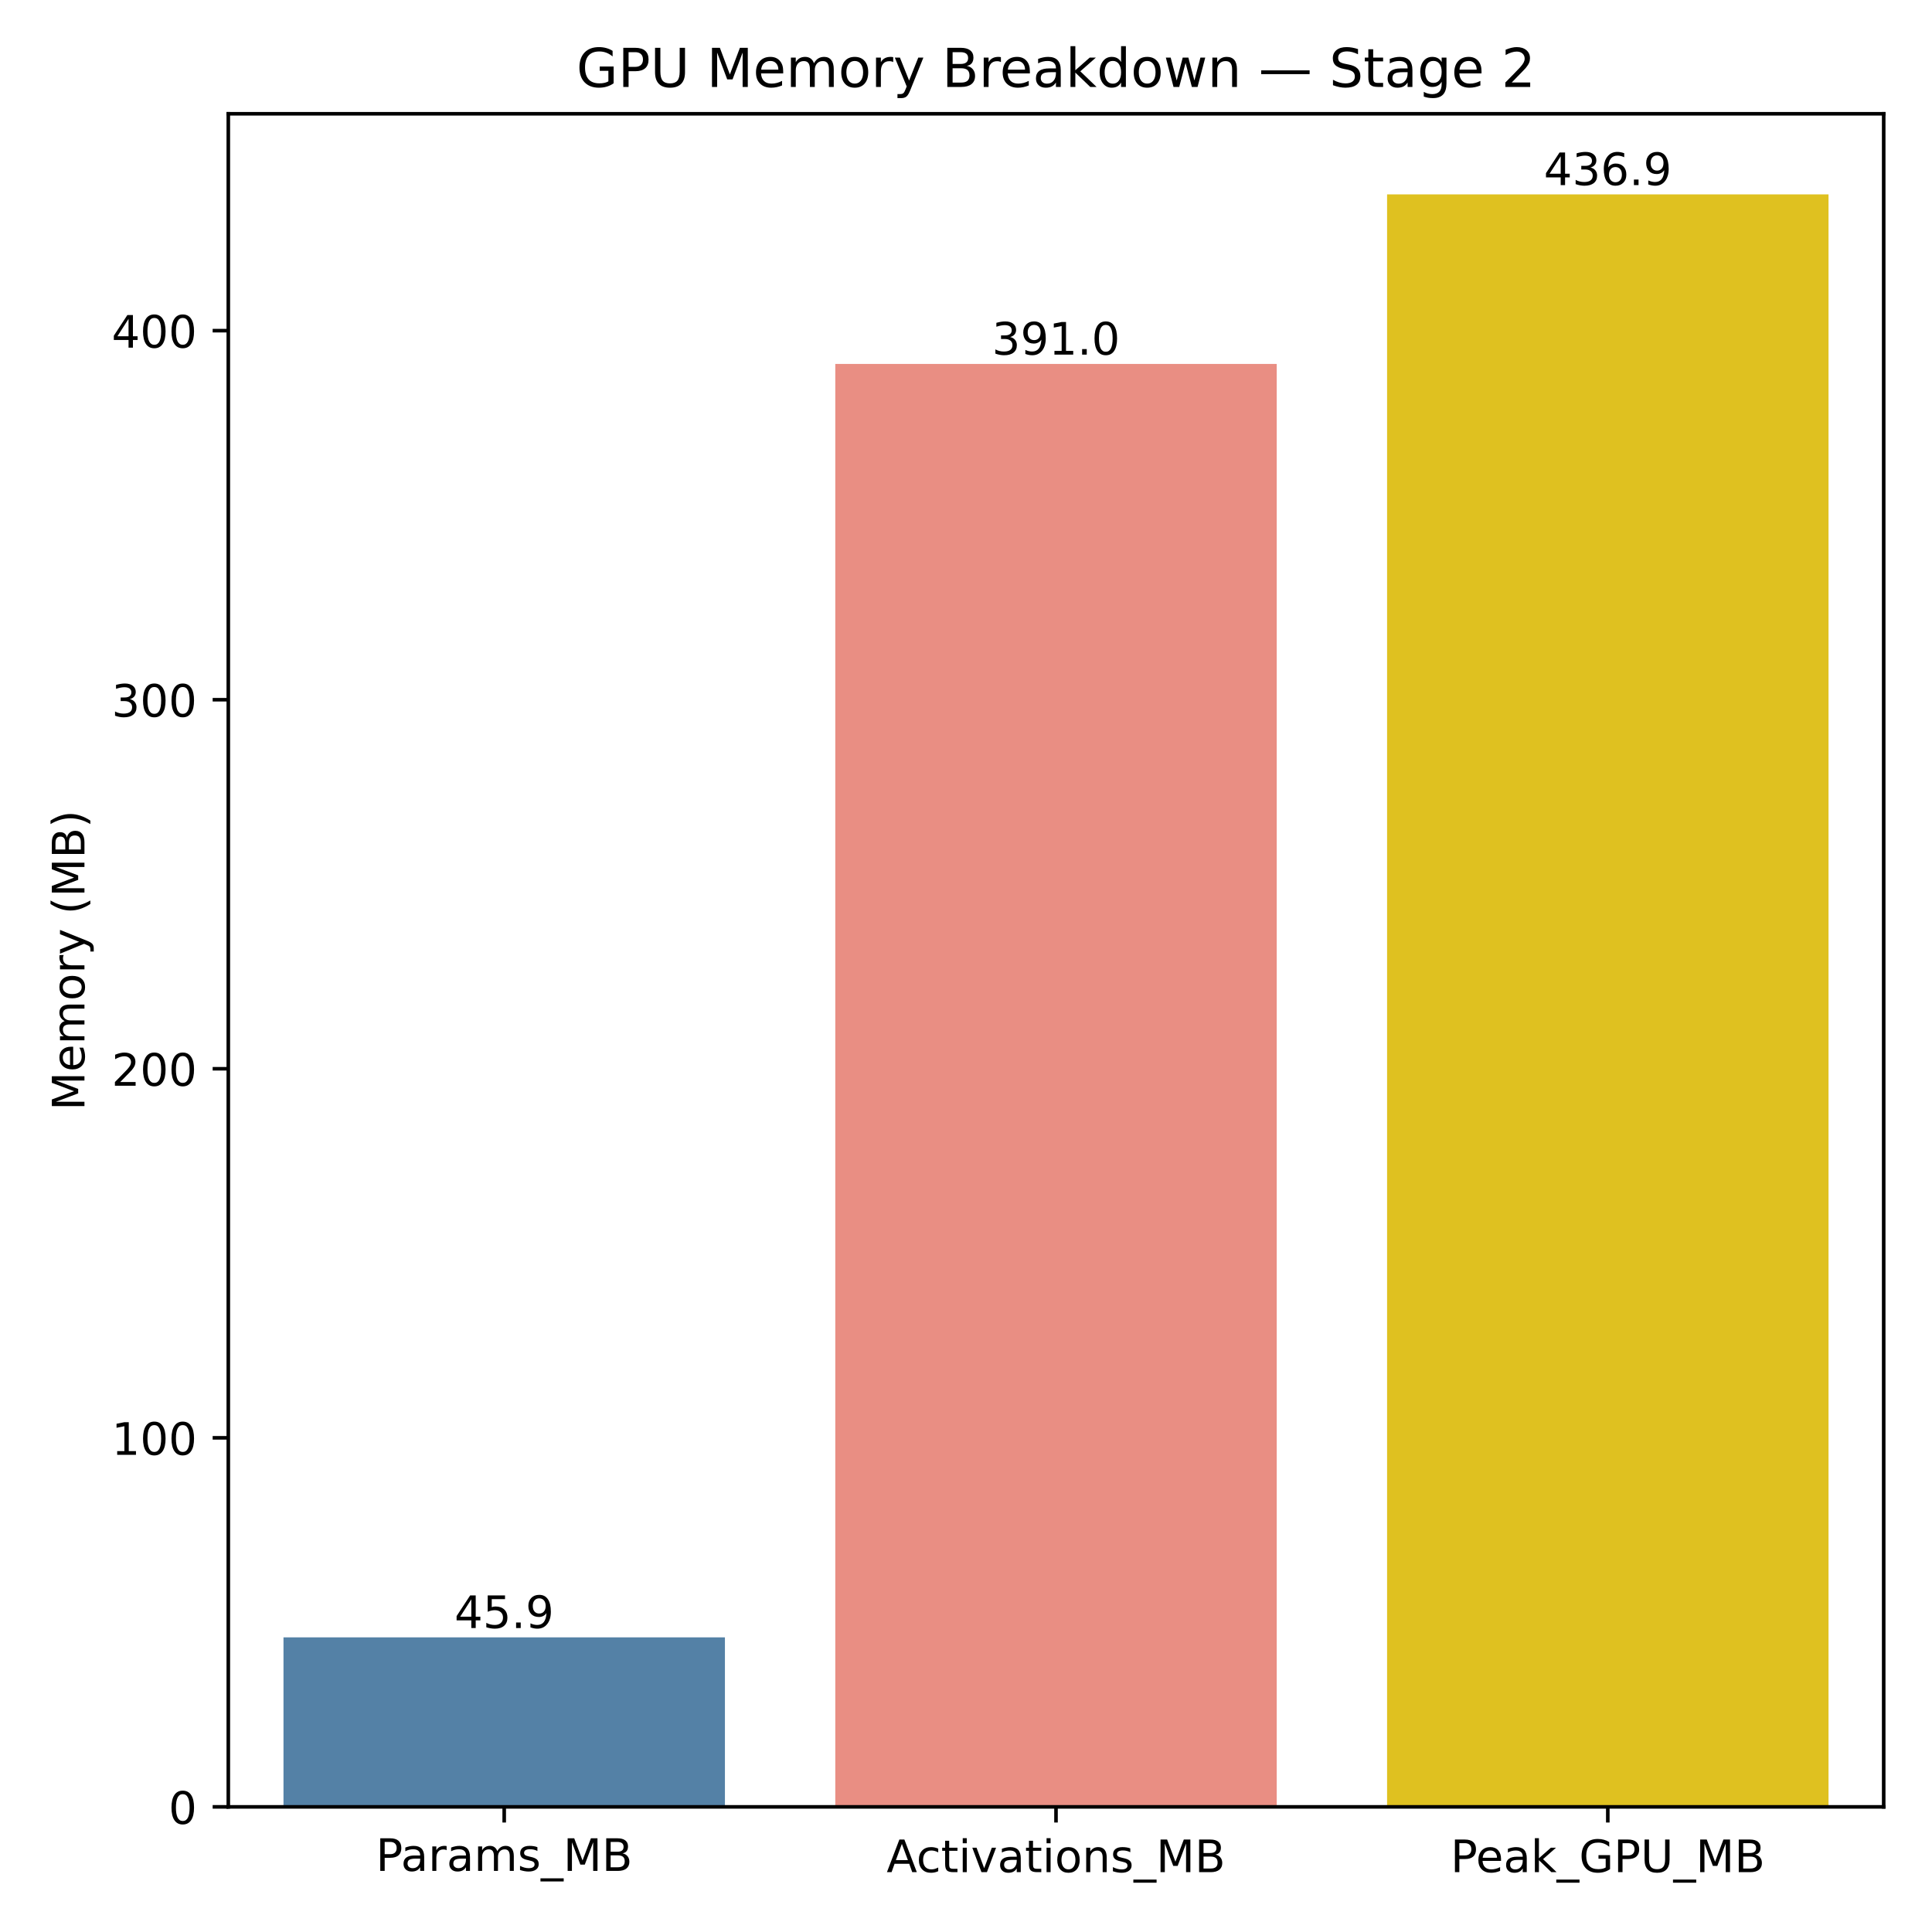
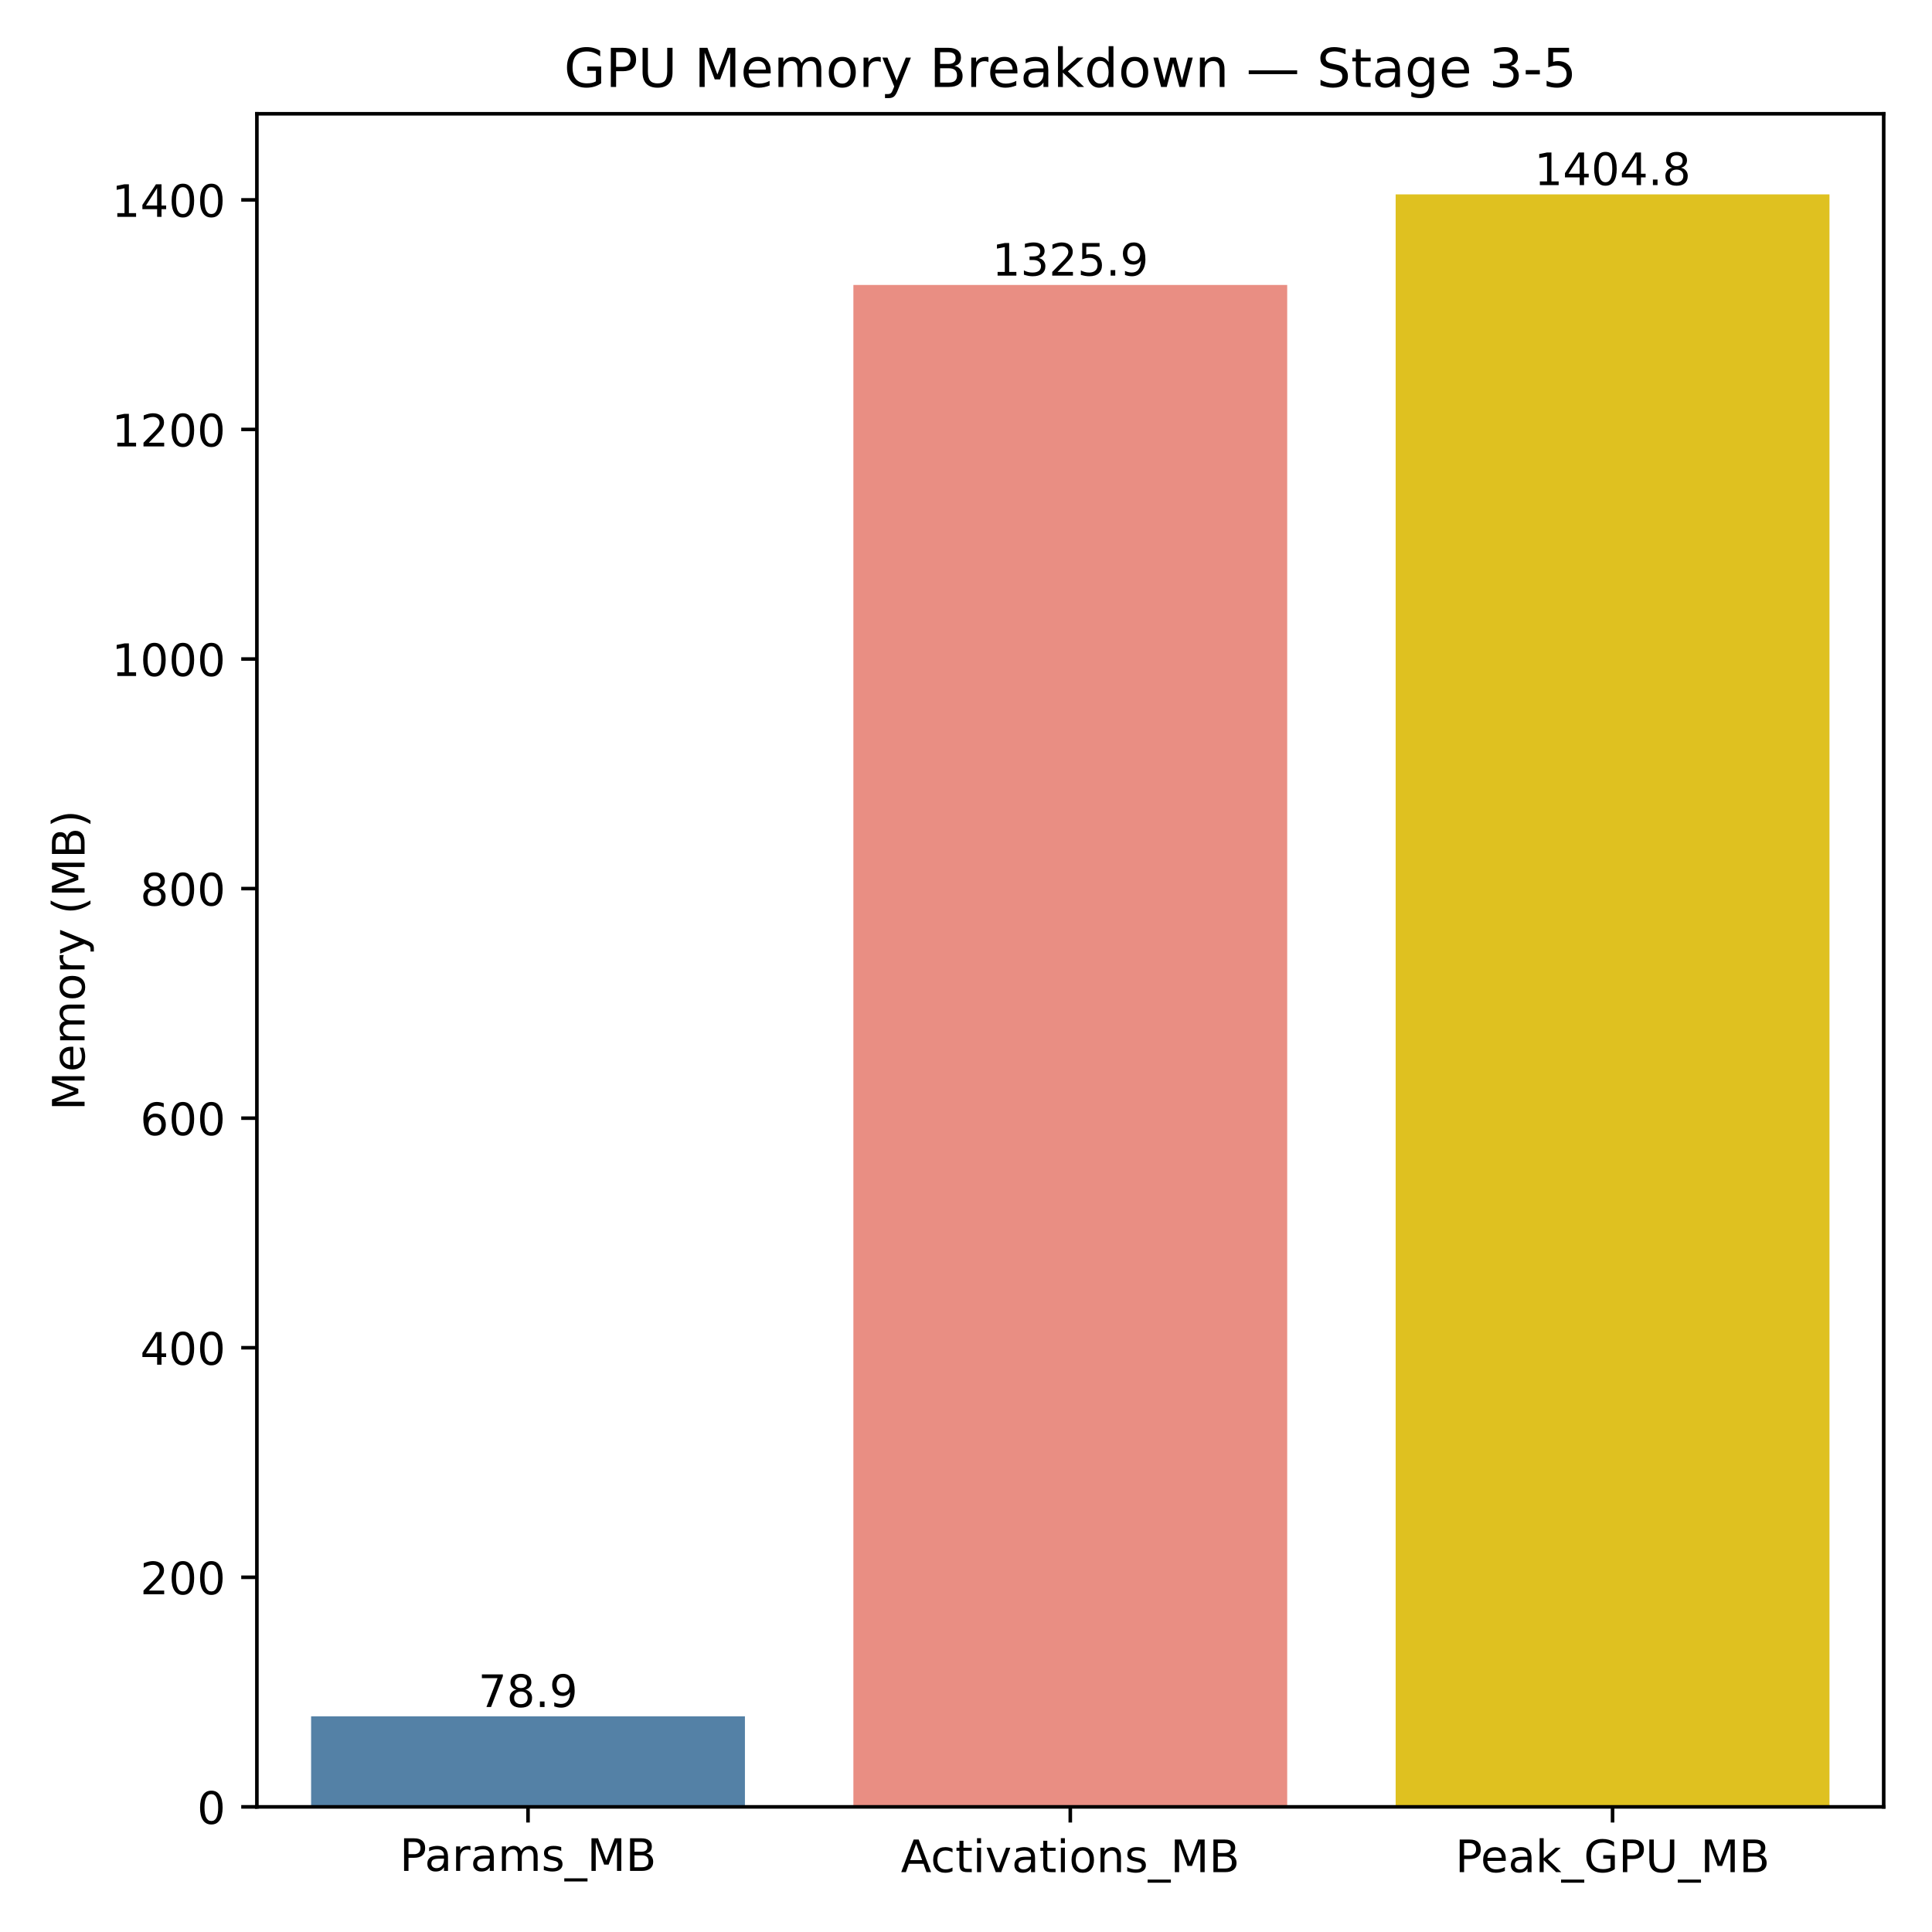
<svg xmlns="http://www.w3.org/2000/svg" xmlns:xlink="http://www.w3.org/1999/xlink" width="432pt" height="432pt" viewBox="0 0 432 432" version="1.1">
  <defs>
    <style type="text/css">*{stroke-linejoin: round; stroke-linecap: butt}</style>
  </defs>
  <g id="figure_1">
    <g id="patch_1">
      <path d="M 0 432  L 432 432  L 432 0  L 0 0  z " style="fill: #ffffff" />
    </g>
    <g id="axes_1">
      <g id="patch_2">
-         <path d="M 51.05 404.019  L 421.2 404.019  L 421.2 25.44  L 51.05 25.44  z " style="fill: #ffffff" />
+         <path d="M 57.44 404.019  L 421.2 404.019  L 421.2 25.44  L 57.44 25.44  z " style="fill: #ffffff" />
      </g>
      <g id="patch_3">
-         <path d="M 63.388 404.019  L 162.095 404.019  L 162.095 366.113  L 63.388 366.113  z " clip-path="url(#paf63a27db4)" style="fill: #5481a6" />
+         <path d="M 69.565 404.019  L 166.568 404.019  L 166.568 383.775  L 69.565 383.775  z " clip-path="url(#p75e96af7f3)" style="fill: #5481a6" />
      </g>
      <g id="patch_4">
-         <path d="M 186.772 404.019  L 285.478 404.019  L 285.478 81.373  L 186.772 81.373  z " clip-path="url(#paf63a27db4)" style="fill: #e98e83" />
+         <path d="M 190.819 404.019  L 287.821 404.019  L 287.821 63.712  L 190.819 63.712  z " clip-path="url(#p75e96af7f3)" style="fill: #e98e83" />
      </g>
      <g id="patch_5">
-         <path d="M 310.155 404.019  L 408.862 404.019  L 408.862 43.468  L 310.155 43.468  z " clip-path="url(#paf63a27db4)" style="fill: #dfc120" />
+         <path d="M 312.072 404.019  L 409.075 404.019  L 409.075 43.468  L 312.072 43.468  z " clip-path="url(#p75e96af7f3)" style="fill: #dfc120" />
      </g>
      <g id="matplotlib.axis_1">
        <g id="xtick_1">
          <g id="line2d_1">
            <defs>
-               <path id="mb69e17d9a4" d="M 0 0  L 0 3.5  " style="stroke: #000000; stroke-width: 0.8" />
+               <path id="m7409288403" d="M 0 0  L 0 3.5  " style="stroke: #000000; stroke-width: 0.8" />
            </defs>
            <g>
-               <use xlink:href="#mb69e17d9a4" x="112.742" y="404.019" style="stroke: #000000; stroke-width: 0.8" />
+               <use xlink:href="#m7409288403" x="118.067" y="404.019" style="stroke: #000000; stroke-width: 0.8" />
            </g>
          </g>
          <g id="text_1">
-             <g transform="translate(84.0487 418.3391) scale(0.1 -0.1)">
+             <g transform="translate(89.3737 418.3391) scale(0.1 -0.1)">
              <defs>
                <path id="DejaVuSans-50" d="M 1259 4147  L 1259 2394  L 2053 2394  Q 2494 2394 2734 2622  Q 2975 2850 2975 3272  Q 2975 3691 2734 3919  Q 2494 4147 2053 4147  L 1259 4147  z M 628 4666  L 2053 4666  Q 2838 4666 3239 4311  Q 3641 3956 3641 3272  Q 3641 2581 3239 2228  Q 2838 1875 2053 1875  L 1259 1875  L 1259 0  L 628 0  L 628 4666  z " transform="scale(0.015625)" />
                <path id="DejaVuSans-61" d="M 2194 1759  Q 1497 1759 1228 1600  Q 959 1441 959 1056  Q 959 750 1161 570  Q 1363 391 1709 391  Q 2188 391 2477 730  Q 2766 1069 2766 1631  L 2766 1759  L 2194 1759  z M 3341 1997  L 3341 0  L 2766 0  L 2766 531  Q 2569 213 2275 61  Q 1981 -91 1556 -91  Q 1019 -91 701 211  Q 384 513 384 1019  Q 384 1609 779 1909  Q 1175 2209 1959 2209  L 2766 2209  L 2766 2266  Q 2766 2663 2505 2880  Q 2244 3097 1772 3097  Q 1472 3097 1187 3025  Q 903 2953 641 2809  L 641 3341  Q 956 3463 1253 3523  Q 1550 3584 1831 3584  Q 2591 3584 2966 3190  Q 3341 2797 3341 1997  z " transform="scale(0.015625)" />
                <path id="DejaVuSans-72" d="M 2631 2963  Q 2534 3019 2420 3045  Q 2306 3072 2169 3072  Q 1681 3072 1420 2755  Q 1159 2438 1159 1844  L 1159 0  L 581 0  L 581 3500  L 1159 3500  L 1159 2956  Q 1341 3275 1631 3429  Q 1922 3584 2338 3584  Q 2397 3584 2469 3576  Q 2541 3569 2628 3553  L 2631 2963  z " transform="scale(0.015625)" />
                <path id="DejaVuSans-6d" d="M 3328 2828  Q 3544 3216 3844 3400  Q 4144 3584 4550 3584  Q 5097 3584 5394 3201  Q 5691 2819 5691 2113  L 5691 0  L 5113 0  L 5113 2094  Q 5113 2597 4934 2840  Q 4756 3084 4391 3084  Q 3944 3084 3684 2787  Q 3425 2491 3425 1978  L 3425 0  L 2847 0  L 2847 2094  Q 2847 2600 2669 2842  Q 2491 3084 2119 3084  Q 1678 3084 1418 2786  Q 1159 2488 1159 1978  L 1159 0  L 581 0  L 581 3500  L 1159 3500  L 1159 2956  Q 1356 3278 1631 3431  Q 1906 3584 2284 3584  Q 2666 3584 2933 3390  Q 3200 3197 3328 2828  z " transform="scale(0.015625)" />
                <path id="DejaVuSans-73" d="M 2834 3397  L 2834 2853  Q 2591 2978 2328 3040  Q 2066 3103 1784 3103  Q 1356 3103 1142 2972  Q 928 2841 928 2578  Q 928 2378 1081 2264  Q 1234 2150 1697 2047  L 1894 2003  Q 2506 1872 2764 1633  Q 3022 1394 3022 966  Q 3022 478 2636 193  Q 2250 -91 1575 -91  Q 1294 -91 989 -36  Q 684 19 347 128  L 347 722  Q 666 556 975 473  Q 1284 391 1588 391  Q 1994 391 2212 530  Q 2431 669 2431 922  Q 2431 1156 2273 1281  Q 2116 1406 1581 1522  L 1381 1569  Q 847 1681 609 1914  Q 372 2147 372 2553  Q 372 3047 722 3315  Q 1072 3584 1716 3584  Q 2034 3584 2315 3537  Q 2597 3491 2834 3397  z " transform="scale(0.015625)" />
                <path id="DejaVuSans-5f" d="M 3263 -1063  L 3263 -1509  L -63 -1509  L -63 -1063  L 3263 -1063  z " transform="scale(0.015625)" />
                <path id="DejaVuSans-4d" d="M 628 4666  L 1569 4666  L 2759 1491  L 3956 4666  L 4897 4666  L 4897 0  L 4281 0  L 4281 4097  L 3078 897  L 2444 897  L 1241 4097  L 1241 0  L 628 0  L 628 4666  z " transform="scale(0.015625)" />
                <path id="DejaVuSans-42" d="M 1259 2228  L 1259 519  L 2272 519  Q 2781 519 3026 730  Q 3272 941 3272 1375  Q 3272 1813 3026 2020  Q 2781 2228 2272 2228  L 1259 2228  z M 1259 4147  L 1259 2741  L 2194 2741  Q 2656 2741 2882 2914  Q 3109 3088 3109 3444  Q 3109 3797 2882 3972  Q 2656 4147 2194 4147  L 1259 4147  z M 628 4666  L 2241 4666  Q 2963 4666 3353 4366  Q 3744 4066 3744 3513  Q 3744 3084 3544 2831  Q 3344 2578 2956 2516  Q 3422 2416 3680 2098  Q 3938 1781 3938 1306  Q 3938 681 3513 340  Q 3088 0 2303 0  L 628 0  L 628 4666  z " transform="scale(0.015625)" />
              </defs>
              <use xlink:href="#DejaVuSans-50" />
              <use xlink:href="#DejaVuSans-61" transform="translate(55.80273 0)" />
              <use xlink:href="#DejaVuSans-72" transform="translate(117.082 0)" />
              <use xlink:href="#DejaVuSans-61" transform="translate(158.1953 0)" />
              <use xlink:href="#DejaVuSans-6d" transform="translate(219.4746 0)" />
              <use xlink:href="#DejaVuSans-73" transform="translate(316.8867 0)" />
              <use xlink:href="#DejaVuSans-5f" transform="translate(368.9863 0)" />
              <use xlink:href="#DejaVuSans-4d" transform="translate(418.9863 0)" />
              <use xlink:href="#DejaVuSans-42" transform="translate(505.2656 0)" />
            </g>
          </g>
        </g>
        <g id="xtick_2">
          <g id="line2d_2">
            <g>
-               <use xlink:href="#mb69e17d9a4" x="236.125" y="404.019" style="stroke: #000000; stroke-width: 0.8" />
+               <use xlink:href="#m7409288403" x="239.32" y="404.019" style="stroke: #000000; stroke-width: 0.8" />
            </g>
          </g>
          <g id="text_2">
-             <g transform="translate(198.2438 418.6172) scale(0.1 -0.1)">
+             <g transform="translate(201.4387 418.6172) scale(0.1 -0.1)">
              <defs>
                <path id="DejaVuSans-41" d="M 2188 4044  L 1331 1722  L 3047 1722  L 2188 4044  z M 1831 4666  L 2547 4666  L 4325 0  L 3669 0  L 3244 1197  L 1141 1197  L 716 0  L 50 0  L 1831 4666  z " transform="scale(0.015625)" />
                <path id="DejaVuSans-63" d="M 3122 3366  L 3122 2828  Q 2878 2963 2633 3030  Q 2388 3097 2138 3097  Q 1578 3097 1268 2742  Q 959 2388 959 1747  Q 959 1106 1268 751  Q 1578 397 2138 397  Q 2388 397 2633 464  Q 2878 531 3122 666  L 3122 134  Q 2881 22 2623 -34  Q 2366 -91 2075 -91  Q 1284 -91 818 406  Q 353 903 353 1747  Q 353 2603 823 3093  Q 1294 3584 2113 3584  Q 2378 3584 2631 3529  Q 2884 3475 3122 3366  z " transform="scale(0.015625)" />
                <path id="DejaVuSans-74" d="M 1172 4494  L 1172 3500  L 2356 3500  L 2356 3053  L 1172 3053  L 1172 1153  Q 1172 725 1289 603  Q 1406 481 1766 481  L 2356 481  L 2356 0  L 1766 0  Q 1100 0 847 248  Q 594 497 594 1153  L 594 3053  L 172 3053  L 172 3500  L 594 3500  L 594 4494  L 1172 4494  z " transform="scale(0.015625)" />
                <path id="DejaVuSans-69" d="M 603 3500  L 1178 3500  L 1178 0  L 603 0  L 603 3500  z M 603 4863  L 1178 4863  L 1178 4134  L 603 4134  L 603 4863  z " transform="scale(0.015625)" />
                <path id="DejaVuSans-76" d="M 191 3500  L 800 3500  L 1894 563  L 2988 3500  L 3597 3500  L 2284 0  L 1503 0  L 191 3500  z " transform="scale(0.015625)" />
                <path id="DejaVuSans-6f" d="M 1959 3097  Q 1497 3097 1228 2736  Q 959 2375 959 1747  Q 959 1119 1226 758  Q 1494 397 1959 397  Q 2419 397 2687 759  Q 2956 1122 2956 1747  Q 2956 2369 2687 2733  Q 2419 3097 1959 3097  z M 1959 3584  Q 2709 3584 3137 3096  Q 3566 2609 3566 1747  Q 3566 888 3137 398  Q 2709 -91 1959 -91  Q 1206 -91 779 398  Q 353 888 353 1747  Q 353 2609 779 3096  Q 1206 3584 1959 3584  z " transform="scale(0.015625)" />
                <path id="DejaVuSans-6e" d="M 3513 2113  L 3513 0  L 2938 0  L 2938 2094  Q 2938 2591 2744 2837  Q 2550 3084 2163 3084  Q 1697 3084 1428 2787  Q 1159 2491 1159 1978  L 1159 0  L 581 0  L 581 3500  L 1159 3500  L 1159 2956  Q 1366 3272 1645 3428  Q 1925 3584 2291 3584  Q 2894 3584 3203 3211  Q 3513 2838 3513 2113  z " transform="scale(0.015625)" />
              </defs>
              <use xlink:href="#DejaVuSans-41" />
              <use xlink:href="#DejaVuSans-63" transform="translate(66.6582 0)" />
              <use xlink:href="#DejaVuSans-74" transform="translate(121.6387 0)" />
              <use xlink:href="#DejaVuSans-69" transform="translate(160.8477 0)" />
              <use xlink:href="#DejaVuSans-76" transform="translate(188.6309 0)" />
              <use xlink:href="#DejaVuSans-61" transform="translate(247.8105 0)" />
              <use xlink:href="#DejaVuSans-74" transform="translate(309.0898 0)" />
              <use xlink:href="#DejaVuSans-69" transform="translate(348.2988 0)" />
              <use xlink:href="#DejaVuSans-6f" transform="translate(376.082 0)" />
              <use xlink:href="#DejaVuSans-6e" transform="translate(437.2637 0)" />
              <use xlink:href="#DejaVuSans-73" transform="translate(500.6426 0)" />
              <use xlink:href="#DejaVuSans-5f" transform="translate(552.7422 0)" />
              <use xlink:href="#DejaVuSans-4d" transform="translate(602.7422 0)" />
              <use xlink:href="#DejaVuSans-42" transform="translate(689.0215 0)" />
            </g>
          </g>
        </g>
        <g id="xtick_3">
          <g id="line2d_3">
            <g>
-               <use xlink:href="#mb69e17d9a4" x="359.508" y="404.019" style="stroke: #000000; stroke-width: 0.8" />
+               <use xlink:href="#m7409288403" x="360.573" y="404.019" style="stroke: #000000; stroke-width: 0.8" />
            </g>
          </g>
          <g id="text_3">
-             <g transform="translate(324.3458 418.6172) scale(0.1 -0.1)">
+             <g transform="translate(325.4108 418.6172) scale(0.1 -0.1)">
              <defs>
                <path id="DejaVuSans-65" d="M 3597 1894  L 3597 1613  L 953 1613  Q 991 1019 1311 708  Q 1631 397 2203 397  Q 2534 397 2845 478  Q 3156 559 3463 722  L 3463 178  Q 3153 47 2828 -22  Q 2503 -91 2169 -91  Q 1331 -91 842 396  Q 353 884 353 1716  Q 353 2575 817 3079  Q 1281 3584 2069 3584  Q 2775 3584 3186 3129  Q 3597 2675 3597 1894  z M 3022 2063  Q 3016 2534 2758 2815  Q 2500 3097 2075 3097  Q 1594 3097 1305 2825  Q 1016 2553 972 2059  L 3022 2063  z " transform="scale(0.015625)" />
                <path id="DejaVuSans-6b" d="M 581 4863  L 1159 4863  L 1159 1991  L 2875 3500  L 3609 3500  L 1753 1863  L 3688 0  L 2938 0  L 1159 1709  L 1159 0  L 581 0  L 581 4863  z " transform="scale(0.015625)" />
                <path id="DejaVuSans-47" d="M 3809 666  L 3809 1919  L 2778 1919  L 2778 2438  L 4434 2438  L 4434 434  Q 4069 175 3628 42  Q 3188 -91 2688 -91  Q 1594 -91 976 548  Q 359 1188 359 2328  Q 359 3472 976 4111  Q 1594 4750 2688 4750  Q 3144 4750 3555 4637  Q 3966 4525 4313 4306  L 4313 3634  Q 3963 3931 3569 4081  Q 3175 4231 2741 4231  Q 1884 4231 1454 3753  Q 1025 3275 1025 2328  Q 1025 1384 1454 906  Q 1884 428 2741 428  Q 3075 428 3337 486  Q 3600 544 3809 666  z " transform="scale(0.015625)" />
                <path id="DejaVuSans-55" d="M 556 4666  L 1191 4666  L 1191 1831  Q 1191 1081 1462 751  Q 1734 422 2344 422  Q 2950 422 3222 751  Q 3494 1081 3494 1831  L 3494 4666  L 4128 4666  L 4128 1753  Q 4128 841 3676 375  Q 3225 -91 2344 -91  Q 1459 -91 1007 375  Q 556 841 556 1753  L 556 4666  z " transform="scale(0.015625)" />
              </defs>
              <use xlink:href="#DejaVuSans-50" />
              <use xlink:href="#DejaVuSans-65" transform="translate(56.67773 0)" />
              <use xlink:href="#DejaVuSans-61" transform="translate(118.2012 0)" />
              <use xlink:href="#DejaVuSans-6b" transform="translate(179.4805 0)" />
              <use xlink:href="#DejaVuSans-5f" transform="translate(237.3906 0)" />
              <use xlink:href="#DejaVuSans-47" transform="translate(287.3906 0)" />
              <use xlink:href="#DejaVuSans-50" transform="translate(364.8809 0)" />
              <use xlink:href="#DejaVuSans-55" transform="translate(425.1836 0)" />
              <use xlink:href="#DejaVuSans-5f" transform="translate(498.377 0)" />
              <use xlink:href="#DejaVuSans-4d" transform="translate(548.377 0)" />
              <use xlink:href="#DejaVuSans-42" transform="translate(634.6562 0)" />
            </g>
          </g>
        </g>
      </g>
      <g id="matplotlib.axis_2">
        <g id="ytick_1">
          <g id="line2d_4">
            <defs>
-               <path id="m42129d352d" d="M 0 0  L -3.5 0  " style="stroke: #000000; stroke-width: 0.8" />
+               <path id="mc05eb2aca7" d="M 0 0  L -3.5 0  " style="stroke: #000000; stroke-width: 0.8" />
            </defs>
            <g>
-               <use xlink:href="#m42129d352d" x="51.05" y="404.019" style="stroke: #000000; stroke-width: 0.8" />
+               <use xlink:href="#mc05eb2aca7" x="57.44" y="404.019" style="stroke: #000000; stroke-width: 0.8" />
            </g>
          </g>
          <g id="text_4">
-             <g transform="translate(37.6875 407.818) scale(0.1 -0.1)">
+             <g transform="translate(44.0775 407.818) scale(0.1 -0.1)">
              <defs>
                <path id="DejaVuSans-30" d="M 2034 4250  Q 1547 4250 1301 3770  Q 1056 3291 1056 2328  Q 1056 1369 1301 889  Q 1547 409 2034 409  Q 2525 409 2770 889  Q 3016 1369 3016 2328  Q 3016 3291 2770 3770  Q 2525 4250 2034 4250  z M 2034 4750  Q 2819 4750 3233 4129  Q 3647 3509 3647 2328  Q 3647 1150 3233 529  Q 2819 -91 2034 -91  Q 1250 -91 836 529  Q 422 1150 422 2328  Q 422 3509 836 4129  Q 1250 4750 2034 4750  z " transform="scale(0.015625)" />
              </defs>
              <use xlink:href="#DejaVuSans-30" />
            </g>
          </g>
        </g>
        <g id="ytick_2">
          <g id="line2d_5">
            <g>
-               <use xlink:href="#m42129d352d" x="51.05" y="321.498" style="stroke: #000000; stroke-width: 0.8" />
+               <use xlink:href="#mc05eb2aca7" x="57.44" y="352.687" style="stroke: #000000; stroke-width: 0.8" />
            </g>
          </g>
          <g id="text_5">
-             <g transform="translate(24.9625 325.297) scale(0.1 -0.1)">
-               <defs>
-                 <path id="DejaVuSans-31" d="M 794 531  L 1825 531  L 1825 4091  L 703 3866  L 703 4441  L 1819 4666  L 2450 4666  L 2450 531  L 3481 531  L 3481 0  L 794 0  L 794 531  z " transform="scale(0.015625)" />
-               </defs>
-               <use xlink:href="#DejaVuSans-31" />
+             <g transform="translate(31.3525 356.4859) scale(0.1 -0.1)">
+               <defs>
+                 <path id="DejaVuSans-32" d="M 1228 531  L 3431 531  L 3431 0  L 469 0  L 469 531  Q 828 903 1448 1529  Q 2069 2156 2228 2338  Q 2531 2678 2651 2914  Q 2772 3150 2772 3378  Q 2772 3750 2511 3984  Q 2250 4219 1831 4219  Q 1534 4219 1204 4116  Q 875 4013 500 3803  L 500 4441  Q 881 4594 1212 4672  Q 1544 4750 1819 4750  Q 2544 4750 2975 4387  Q 3406 4025 3406 3419  Q 3406 3131 3298 2873  Q 3191 2616 2906 2266  Q 2828 2175 2409 1742  Q 1991 1309 1228 531  z " transform="scale(0.015625)" />
+               </defs>
+               <use xlink:href="#DejaVuSans-32" />
              <use xlink:href="#DejaVuSans-30" transform="translate(63.62305 0)" />
              <use xlink:href="#DejaVuSans-30" transform="translate(127.2461 0)" />
            </g>
          </g>
        </g>
        <g id="ytick_3">
          <g id="line2d_6">
            <g>
-               <use xlink:href="#m42129d352d" x="51.05" y="238.977" style="stroke: #000000; stroke-width: 0.8" />
+               <use xlink:href="#mc05eb2aca7" x="57.44" y="301.355" style="stroke: #000000; stroke-width: 0.8" />
            </g>
          </g>
          <g id="text_6">
-             <g transform="translate(24.9625 242.7761) scale(0.1 -0.1)">
-               <defs>
-                 <path id="DejaVuSans-32" d="M 1228 531  L 3431 531  L 3431 0  L 469 0  L 469 531  Q 828 903 1448 1529  Q 2069 2156 2228 2338  Q 2531 2678 2651 2914  Q 2772 3150 2772 3378  Q 2772 3750 2511 3984  Q 2250 4219 1831 4219  Q 1534 4219 1204 4116  Q 875 4013 500 3803  L 500 4441  Q 881 4594 1212 4672  Q 1544 4750 1819 4750  Q 2544 4750 2975 4387  Q 3406 4025 3406 3419  Q 3406 3131 3298 2873  Q 3191 2616 2906 2266  Q 2828 2175 2409 1742  Q 1991 1309 1228 531  z " transform="scale(0.015625)" />
-               </defs>
-               <use xlink:href="#DejaVuSans-32" />
+             <g transform="translate(31.3525 305.1539) scale(0.1 -0.1)">
+               <defs>
+                 <path id="DejaVuSans-34" d="M 2419 4116  L 825 1625  L 2419 1625  L 2419 4116  z M 2253 4666  L 3047 4666  L 3047 1625  L 3713 1625  L 3713 1100  L 3047 1100  L 3047 0  L 2419 0  L 2419 1100  L 313 1100  L 313 1709  L 2253 4666  z " transform="scale(0.015625)" />
+               </defs>
+               <use xlink:href="#DejaVuSans-34" />
              <use xlink:href="#DejaVuSans-30" transform="translate(63.62305 0)" />
              <use xlink:href="#DejaVuSans-30" transform="translate(127.2461 0)" />
            </g>
          </g>
        </g>
        <g id="ytick_4">
          <g id="line2d_7">
            <g>
-               <use xlink:href="#m42129d352d" x="51.05" y="156.456" style="stroke: #000000; stroke-width: 0.8" />
+               <use xlink:href="#mc05eb2aca7" x="57.44" y="250.023" style="stroke: #000000; stroke-width: 0.8" />
            </g>
          </g>
          <g id="text_7">
-             <g transform="translate(24.9625 160.2551) scale(0.1 -0.1)">
-               <defs>
-                 <path id="DejaVuSans-33" d="M 2597 2516  Q 3050 2419 3304 2112  Q 3559 1806 3559 1356  Q 3559 666 3084 287  Q 2609 -91 1734 -91  Q 1441 -91 1130 -33  Q 819 25 488 141  L 488 750  Q 750 597 1062 519  Q 1375 441 1716 441  Q 2309 441 2620 675  Q 2931 909 2931 1356  Q 2931 1769 2642 2001  Q 2353 2234 1838 2234  L 1294 2234  L 1294 2753  L 1863 2753  Q 2328 2753 2575 2939  Q 2822 3125 2822 3475  Q 2822 3834 2567 4026  Q 2313 4219 1838 4219  Q 1578 4219 1281 4162  Q 984 4106 628 3988  L 628 4550  Q 988 4650 1302 4700  Q 1616 4750 1894 4750  Q 2613 4750 3031 4423  Q 3450 4097 3450 3541  Q 3450 3153 3228 2886  Q 3006 2619 2597 2516  z " transform="scale(0.015625)" />
-               </defs>
-               <use xlink:href="#DejaVuSans-33" />
+             <g transform="translate(31.3525 253.8218) scale(0.1 -0.1)">
+               <defs>
+                 <path id="DejaVuSans-36" d="M 2113 2584  Q 1688 2584 1439 2293  Q 1191 2003 1191 1497  Q 1191 994 1439 701  Q 1688 409 2113 409  Q 2538 409 2786 701  Q 3034 994 3034 1497  Q 3034 2003 2786 2293  Q 2538 2584 2113 2584  z M 3366 4563  L 3366 3988  Q 3128 4100 2886 4159  Q 2644 4219 2406 4219  Q 1781 4219 1451 3797  Q 1122 3375 1075 2522  Q 1259 2794 1537 2939  Q 1816 3084 2150 3084  Q 2853 3084 3261 2657  Q 3669 2231 3669 1497  Q 3669 778 3244 343  Q 2819 -91 2113 -91  Q 1303 -91 875 529  Q 447 1150 447 2328  Q 447 3434 972 4092  Q 1497 4750 2381 4750  Q 2619 4750 2861 4703  Q 3103 4656 3366 4563  z " transform="scale(0.015625)" />
+               </defs>
+               <use xlink:href="#DejaVuSans-36" />
              <use xlink:href="#DejaVuSans-30" transform="translate(63.62305 0)" />
              <use xlink:href="#DejaVuSans-30" transform="translate(127.2461 0)" />
            </g>
          </g>
        </g>
        <g id="ytick_5">
          <g id="line2d_8">
            <g>
-               <use xlink:href="#m42129d352d" x="51.05" y="73.935" style="stroke: #000000; stroke-width: 0.8" />
+               <use xlink:href="#mc05eb2aca7" x="57.44" y="198.691" style="stroke: #000000; stroke-width: 0.8" />
            </g>
          </g>
          <g id="text_8">
-             <g transform="translate(24.9625 77.7342) scale(0.1 -0.1)">
-               <defs>
-                 <path id="DejaVuSans-34" d="M 2419 4116  L 825 1625  L 2419 1625  L 2419 4116  z M 2253 4666  L 3047 4666  L 3047 1625  L 3713 1625  L 3713 1100  L 3047 1100  L 3047 0  L 2419 0  L 2419 1100  L 313 1100  L 313 1709  L 2253 4666  z " transform="scale(0.015625)" />
-               </defs>
-               <use xlink:href="#DejaVuSans-34" />
-               <use xlink:href="#DejaVuSans-30" transform="translate(63.62305 0)" />
-               <use xlink:href="#DejaVuSans-30" transform="translate(127.2461 0)" />
-             </g>
-           </g>
-         </g>
-         <g id="text_9">
-           <g transform="translate(18.88281 248.2997) rotate(-90) scale(0.1 -0.1)">
+             <g transform="translate(31.3525 202.4898) scale(0.1 -0.1)">
+               <defs>
+                 <path id="DejaVuSans-38" d="M 2034 2216  Q 1584 2216 1326 1975  Q 1069 1734 1069 1313  Q 1069 891 1326 650  Q 1584 409 2034 409  Q 2484 409 2743 651  Q 3003 894 3003 1313  Q 3003 1734 2745 1975  Q 2488 2216 2034 2216  z M 1403 2484  Q 997 2584 770 2862  Q 544 3141 544 3541  Q 544 4100 942 4425  Q 1341 4750 2034 4750  Q 2731 4750 3128 4425  Q 3525 4100 3525 3541  Q 3525 3141 3298 2862  Q 3072 2584 2669 2484  Q 3125 2378 3379 2068  Q 3634 1759 3634 1313  Q 3634 634 3220 271  Q 2806 -91 2034 -91  Q 1263 -91 848 271  Q 434 634 434 1313  Q 434 1759 690 2068  Q 947 2378 1403 2484  z M 1172 3481  Q 1172 3119 1398 2916  Q 1625 2713 2034 2713  Q 2441 2713 2670 2916  Q 2900 3119 2900 3481  Q 2900 3844 2670 4047  Q 2441 4250 2034 4250  Q 1625 4250 1398 4047  Q 1172 3844 1172 3481  z " transform="scale(0.015625)" />
+               </defs>
+               <use xlink:href="#DejaVuSans-38" />
+               <use xlink:href="#DejaVuSans-30" transform="translate(63.62305 0)" />
+               <use xlink:href="#DejaVuSans-30" transform="translate(127.2461 0)" />
+             </g>
+           </g>
+         </g>
+         <g id="ytick_6">
+           <g id="line2d_9">
+             <g>
+               <use xlink:href="#mc05eb2aca7" x="57.44" y="147.359" style="stroke: #000000; stroke-width: 0.8" />
+             </g>
+           </g>
+           <g id="text_9">
+             <g transform="translate(24.99 151.1577) scale(0.1 -0.1)">
+               <defs>
+                 <path id="DejaVuSans-31" d="M 794 531  L 1825 531  L 1825 4091  L 703 3866  L 703 4441  L 1819 4666  L 2450 4666  L 2450 531  L 3481 531  L 3481 0  L 794 0  L 794 531  z " transform="scale(0.015625)" />
+               </defs>
+               <use xlink:href="#DejaVuSans-31" />
+               <use xlink:href="#DejaVuSans-30" transform="translate(63.62305 0)" />
+               <use xlink:href="#DejaVuSans-30" transform="translate(127.2461 0)" />
+               <use xlink:href="#DejaVuSans-30" transform="translate(190.8691 0)" />
+             </g>
+           </g>
+         </g>
+         <g id="ytick_7">
+           <g id="line2d_10">
+             <g>
+               <use xlink:href="#mc05eb2aca7" x="57.44" y="96.026" style="stroke: #000000; stroke-width: 0.8" />
+             </g>
+           </g>
+           <g id="text_10">
+             <g transform="translate(24.99 99.82567) scale(0.1 -0.1)">
+               <use xlink:href="#DejaVuSans-31" />
+               <use xlink:href="#DejaVuSans-32" transform="translate(63.62305 0)" />
+               <use xlink:href="#DejaVuSans-30" transform="translate(127.2461 0)" />
+               <use xlink:href="#DejaVuSans-30" transform="translate(190.8691 0)" />
+             </g>
+           </g>
+         </g>
+         <g id="ytick_8">
+           <g id="line2d_11">
+             <g>
+               <use xlink:href="#mc05eb2aca7" x="57.44" y="44.694" style="stroke: #000000; stroke-width: 0.8" />
+             </g>
+           </g>
+           <g id="text_11">
+             <g transform="translate(24.99 48.49362) scale(0.1 -0.1)">
+               <use xlink:href="#DejaVuSans-31" />
+               <use xlink:href="#DejaVuSans-34" transform="translate(63.62305 0)" />
+               <use xlink:href="#DejaVuSans-30" transform="translate(127.2461 0)" />
+               <use xlink:href="#DejaVuSans-30" transform="translate(190.8691 0)" />
+             </g>
+           </g>
+         </g>
+         <g id="text_12">
+           <g transform="translate(18.91031 248.2997) rotate(-90) scale(0.1 -0.1)">
            <defs>
              <path id="DejaVuSans-79" d="M 2059 -325  Q 1816 -950 1584 -1140  Q 1353 -1331 966 -1331  L 506 -1331  L 506 -850  L 844 -850  Q 1081 -850 1212 -737  Q 1344 -625 1503 -206  L 1606 56  L 191 3500  L 800 3500  L 1894 763  L 2988 3500  L 3597 3500  L 2059 -325  z " transform="scale(0.015625)" />
              <path id="DejaVuSans-20" transform="scale(0.015625)" />
              <path id="DejaVuSans-28" d="M 1984 4856  Q 1566 4138 1362 3434  Q 1159 2731 1159 2009  Q 1159 1288 1364 580  Q 1569 -128 1984 -844  L 1484 -844  Q 1016 -109 783 600  Q 550 1309 550 2009  Q 550 2706 781 3412  Q 1013 4119 1484 4856  L 1984 4856  z " transform="scale(0.015625)" />
              <path id="DejaVuSans-29" d="M 513 4856  L 1013 4856  Q 1481 4119 1714 3412  Q 1947 2706 1947 2009  Q 1947 1309 1714 600  Q 1481 -109 1013 -844  L 513 -844  Q 928 -128 1133 580  Q 1338 1288 1338 2009  Q 1338 2731 1133 3434  Q 928 4138 513 4856  z " transform="scale(0.015625)" />
            </defs>
            <use xlink:href="#DejaVuSans-4d" />
            <use xlink:href="#DejaVuSans-65" transform="translate(86.2793 0)" />
            <use xlink:href="#DejaVuSans-6d" transform="translate(147.8027 0)" />
            <use xlink:href="#DejaVuSans-6f" transform="translate(245.2148 0)" />
            <use xlink:href="#DejaVuSans-72" transform="translate(306.3965 0)" />
            <use xlink:href="#DejaVuSans-79" transform="translate(347.5098 0)" />
            <use xlink:href="#DejaVuSans-20" transform="translate(406.6895 0)" />
            <use xlink:href="#DejaVuSans-28" transform="translate(438.4766 0)" />
            <use xlink:href="#DejaVuSans-4d" transform="translate(477.4902 0)" />
            <use xlink:href="#DejaVuSans-42" transform="translate(563.7695 0)" />
            <use xlink:href="#DejaVuSans-29" transform="translate(632.373 0)" />
          </g>
        </g>
      </g>
-       <g id="line2d_9">
-         <path clip-path="url(#paf63a27db4)" style="fill: none; stroke: #424242; stroke-width: 2.25; stroke-linecap: square" />
-       </g>
-       <g id="line2d_10">
-         <path clip-path="url(#paf63a27db4)" style="fill: none; stroke: #424242; stroke-width: 2.25; stroke-linecap: square" />
-       </g>
-       <g id="line2d_11">
-         <path clip-path="url(#paf63a27db4)" style="fill: none; stroke: #424242; stroke-width: 2.25; stroke-linecap: square" />
+       <g id="line2d_12">
+         <path clip-path="url(#p75e96af7f3)" style="fill: none; stroke: #424242; stroke-width: 2.25; stroke-linecap: square" />
+       </g>
+       <g id="line2d_13">
+         <path clip-path="url(#p75e96af7f3)" style="fill: none; stroke: #424242; stroke-width: 2.25; stroke-linecap: square" />
+       </g>
+       <g id="line2d_14">
+         <path clip-path="url(#p75e96af7f3)" style="fill: none; stroke: #424242; stroke-width: 2.25; stroke-linecap: square" />
      </g>
      <g id="patch_6">
-         <path d="M 51.05 404.019  L 51.05 25.44  " style="fill: none; stroke: #000000; stroke-width: 0.8; stroke-linejoin: miter; stroke-linecap: square" />
+         <path d="M 57.44 404.019  L 57.44 25.44  " style="fill: none; stroke: #000000; stroke-width: 0.8; stroke-linejoin: miter; stroke-linecap: square" />
      </g>
      <g id="patch_7">
        <path d="M 421.2 404.019  L 421.2 25.44  " style="fill: none; stroke: #000000; stroke-width: 0.8; stroke-linejoin: miter; stroke-linecap: square" />
      </g>
      <g id="patch_8">
-         <path d="M 51.05 404.019  L 421.2 404.019  " style="fill: none; stroke: #000000; stroke-width: 0.8; stroke-linejoin: miter; stroke-linecap: square" />
+         <path d="M 57.44 404.019  L 421.2 404.019  " style="fill: none; stroke: #000000; stroke-width: 0.8; stroke-linejoin: miter; stroke-linecap: square" />
      </g>
      <g id="patch_9">
-         <path d="M 51.05 25.44  L 421.2 25.44  " style="fill: none; stroke: #000000; stroke-width: 0.8; stroke-linejoin: miter; stroke-linecap: square" />
-       </g>
-       <g id="text_10">
-         <g transform="translate(101.6089 364.0336) scale(0.1 -0.1)">
+         <path d="M 57.44 25.44  L 421.2 25.44  " style="fill: none; stroke: #000000; stroke-width: 0.8; stroke-linejoin: miter; stroke-linecap: square" />
+       </g>
+       <g id="text_13">
+         <g transform="translate(106.9339 381.6949) scale(0.1 -0.1)">
          <defs>
-             <path id="DejaVuSans-35" d="M 691 4666  L 3169 4666  L 3169 4134  L 1269 4134  L 1269 2991  Q 1406 3038 1543 3061  Q 1681 3084 1819 3084  Q 2600 3084 3056 2656  Q 3513 2228 3513 1497  Q 3513 744 3044 326  Q 2575 -91 1722 -91  Q 1428 -91 1123 -41  Q 819 9 494 109  L 494 744  Q 775 591 1075 516  Q 1375 441 1709 441  Q 2250 441 2565 725  Q 2881 1009 2881 1497  Q 2881 1984 2565 2268  Q 2250 2553 1709 2553  Q 1456 2553 1204 2497  Q 953 2441 691 2322  L 691 4666  z " transform="scale(0.015625)" />
+             <path id="DejaVuSans-37" d="M 525 4666  L 3525 4666  L 3525 4397  L 1831 0  L 1172 0  L 2766 4134  L 525 4134  L 525 4666  z " transform="scale(0.015625)" />
            <path id="DejaVuSans-2e" d="M 684 794  L 1344 794  L 1344 0  L 684 0  L 684 794  z " transform="scale(0.015625)" />
            <path id="DejaVuSans-39" d="M 703 97  L 703 672  Q 941 559 1184 500  Q 1428 441 1663 441  Q 2288 441 2617 861  Q 2947 1281 2994 2138  Q 2813 1869 2534 1725  Q 2256 1581 1919 1581  Q 1219 1581 811 2004  Q 403 2428 403 3163  Q 403 3881 828 4315  Q 1253 4750 1959 4750  Q 2769 4750 3195 4129  Q 3622 3509 3622 2328  Q 3622 1225 3098 567  Q 2575 -91 1691 -91  Q 1453 -91 1209 -44  Q 966 3 703 97  z M 1959 2075  Q 2384 2075 2632 2365  Q 2881 2656 2881 3163  Q 2881 3666 2632 3958  Q 2384 4250 1959 4250  Q 1534 4250 1286 3958  Q 1038 3666 1038 3163  Q 1038 2656 1286 2365  Q 1534 2075 1959 2075  z " transform="scale(0.015625)" />
          </defs>
-           <use xlink:href="#DejaVuSans-34" />
-           <use xlink:href="#DejaVuSans-35" transform="translate(63.62305 0)" />
+           <use xlink:href="#DejaVuSans-37" />
+           <use xlink:href="#DejaVuSans-38" transform="translate(63.62305 0)" />
          <use xlink:href="#DejaVuSans-2e" transform="translate(127.2461 0)" />
          <use xlink:href="#DejaVuSans-39" transform="translate(159.0332 0)" />
        </g>
      </g>
-       <g id="text_11">
-         <g transform="translate(221.8109 79.29333) scale(0.1 -0.1)">
-           <use xlink:href="#DejaVuSans-33" />
-           <use xlink:href="#DejaVuSans-39" transform="translate(63.62305 0)" />
-           <use xlink:href="#DejaVuSans-31" transform="translate(127.2461 0)" />
-           <use xlink:href="#DejaVuSans-2e" transform="translate(190.8691 0)" />
-           <use xlink:href="#DejaVuSans-30" transform="translate(222.6562 0)" />
-         </g>
-       </g>
-       <g id="text_12">
-         <g transform="translate(345.1943 41.38787) scale(0.1 -0.1)">
+       <g id="text_14">
+         <g transform="translate(221.8247 61.63202) scale(0.1 -0.1)">
          <defs>
-             <path id="DejaVuSans-36" d="M 2113 2584  Q 1688 2584 1439 2293  Q 1191 2003 1191 1497  Q 1191 994 1439 701  Q 1688 409 2113 409  Q 2538 409 2786 701  Q 3034 994 3034 1497  Q 3034 2003 2786 2293  Q 2538 2584 2113 2584  z M 3366 4563  L 3366 3988  Q 3128 4100 2886 4159  Q 2644 4219 2406 4219  Q 1781 4219 1451 3797  Q 1122 3375 1075 2522  Q 1259 2794 1537 2939  Q 1816 3084 2150 3084  Q 2853 3084 3261 2657  Q 3669 2231 3669 1497  Q 3669 778 3244 343  Q 2819 -91 2113 -91  Q 1303 -91 875 529  Q 447 1150 447 2328  Q 447 3434 972 4092  Q 1497 4750 2381 4750  Q 2619 4750 2861 4703  Q 3103 4656 3366 4563  z " transform="scale(0.015625)" />
+             <path id="DejaVuSans-33" d="M 2597 2516  Q 3050 2419 3304 2112  Q 3559 1806 3559 1356  Q 3559 666 3084 287  Q 2609 -91 1734 -91  Q 1441 -91 1130 -33  Q 819 25 488 141  L 488 750  Q 750 597 1062 519  Q 1375 441 1716 441  Q 2309 441 2620 675  Q 2931 909 2931 1356  Q 2931 1769 2642 2001  Q 2353 2234 1838 2234  L 1294 2234  L 1294 2753  L 1863 2753  Q 2328 2753 2575 2939  Q 2822 3125 2822 3475  Q 2822 3834 2567 4026  Q 2313 4219 1838 4219  Q 1578 4219 1281 4162  Q 984 4106 628 3988  L 628 4550  Q 988 4650 1302 4700  Q 1616 4750 1894 4750  Q 2613 4750 3031 4423  Q 3450 4097 3450 3541  Q 3450 3153 3228 2886  Q 3006 2619 2597 2516  z " transform="scale(0.015625)" />
+             <path id="DejaVuSans-35" d="M 691 4666  L 3169 4666  L 3169 4134  L 1269 4134  L 1269 2991  Q 1406 3038 1543 3061  Q 1681 3084 1819 3084  Q 2600 3084 3056 2656  Q 3513 2228 3513 1497  Q 3513 744 3044 326  Q 2575 -91 1722 -91  Q 1428 -91 1123 -41  Q 819 9 494 109  L 494 744  Q 775 591 1075 516  Q 1375 441 1709 441  Q 2250 441 2565 725  Q 2881 1009 2881 1497  Q 2881 1984 2565 2268  Q 2250 2553 1709 2553  Q 1456 2553 1204 2497  Q 953 2441 691 2322  L 691 4666  z " transform="scale(0.015625)" />
          </defs>
-           <use xlink:href="#DejaVuSans-34" />
+           <use xlink:href="#DejaVuSans-31" />
          <use xlink:href="#DejaVuSans-33" transform="translate(63.62305 0)" />
-           <use xlink:href="#DejaVuSans-36" transform="translate(127.2461 0)" />
-           <use xlink:href="#DejaVuSans-2e" transform="translate(190.8691 0)" />
-           <use xlink:href="#DejaVuSans-39" transform="translate(222.6562 0)" />
-         </g>
-       </g>
-       <g id="text_13">
-         <g transform="translate(128.8928 19.44) scale(0.12 -0.12)">
+           <use xlink:href="#DejaVuSans-32" transform="translate(127.2461 0)" />
+           <use xlink:href="#DejaVuSans-35" transform="translate(190.8691 0)" />
+           <use xlink:href="#DejaVuSans-2e" transform="translate(254.4922 0)" />
+           <use xlink:href="#DejaVuSans-39" transform="translate(286.2793 0)" />
+         </g>
+       </g>
+       <g id="text_15">
+         <g transform="translate(343.078 41.38787) scale(0.1 -0.1)">
+           <use xlink:href="#DejaVuSans-31" />
+           <use xlink:href="#DejaVuSans-34" transform="translate(63.62305 0)" />
+           <use xlink:href="#DejaVuSans-30" transform="translate(127.2461 0)" />
+           <use xlink:href="#DejaVuSans-34" transform="translate(190.8691 0)" />
+           <use xlink:href="#DejaVuSans-2e" transform="translate(254.4922 0)" />
+           <use xlink:href="#DejaVuSans-38" transform="translate(286.2793 0)" />
+         </g>
+       </g>
+       <g id="text_16">
+         <g transform="translate(126.1056 19.44) scale(0.12 -0.12)">
          <defs>
            <path id="DejaVuSans-64" d="M 2906 2969  L 2906 4863  L 3481 4863  L 3481 0  L 2906 0  L 2906 525  Q 2725 213 2448 61  Q 2172 -91 1784 -91  Q 1150 -91 751 415  Q 353 922 353 1747  Q 353 2572 751 3078  Q 1150 3584 1784 3584  Q 2172 3584 2448 3432  Q 2725 3281 2906 2969  z M 947 1747  Q 947 1113 1208 752  Q 1469 391 1925 391  Q 2381 391 2643 752  Q 2906 1113 2906 1747  Q 2906 2381 2643 2742  Q 2381 3103 1925 3103  Q 1469 3103 1208 2742  Q 947 2381 947 1747  z " transform="scale(0.015625)" />
            <path id="DejaVuSans-77" d="M 269 3500  L 844 3500  L 1563 769  L 2278 3500  L 2956 3500  L 3675 769  L 4391 3500  L 4966 3500  L 4050 0  L 3372 0  L 2619 2869  L 1863 0  L 1184 0  L 269 3500  z " transform="scale(0.015625)" />
            <path id="DejaVuSans-2014" d="M 313 1978  L 6088 1978  L 6088 1528  L 313 1528  L 313 1978  z " transform="scale(0.015625)" />
            <path id="DejaVuSans-53" d="M 3425 4513  L 3425 3897  Q 3066 4069 2747 4153  Q 2428 4238 2131 4238  Q 1616 4238 1336 4038  Q 1056 3838 1056 3469  Q 1056 3159 1242 3001  Q 1428 2844 1947 2747  L 2328 2669  Q 3034 2534 3370 2195  Q 3706 1856 3706 1288  Q 3706 609 3251 259  Q 2797 -91 1919 -91  Q 1588 -91 1214 -16  Q 841 59 441 206  L 441 856  Q 825 641 1194 531  Q 1563 422 1919 422  Q 2459 422 2753 634  Q 3047 847 3047 1241  Q 3047 1584 2836 1778  Q 2625 1972 2144 2069  L 1759 2144  Q 1053 2284 737 2584  Q 422 2884 422 3419  Q 422 4038 858 4394  Q 1294 4750 2059 4750  Q 2388 4750 2728 4690  Q 3069 4631 3425 4513  z " transform="scale(0.015625)" />
            <path id="DejaVuSans-67" d="M 2906 1791  Q 2906 2416 2648 2759  Q 2391 3103 1925 3103  Q 1463 3103 1205 2759  Q 947 2416 947 1791  Q 947 1169 1205 825  Q 1463 481 1925 481  Q 2391 481 2648 825  Q 2906 1169 2906 1791  z M 3481 434  Q 3481 -459 3084 -895  Q 2688 -1331 1869 -1331  Q 1566 -1331 1297 -1286  Q 1028 -1241 775 -1147  L 775 -588  Q 1028 -725 1275 -790  Q 1522 -856 1778 -856  Q 2344 -856 2625 -561  Q 2906 -266 2906 331  L 2906 616  Q 2728 306 2450 153  Q 2172 0 1784 0  Q 1141 0 747 490  Q 353 981 353 1791  Q 353 2603 747 3093  Q 1141 3584 1784 3584  Q 2172 3584 2450 3431  Q 2728 3278 2906 2969  L 2906 3500  L 3481 3500  L 3481 434  z " transform="scale(0.015625)" />
+             <path id="DejaVuSans-2d" d="M 313 2009  L 1997 2009  L 1997 1497  L 313 1497  L 313 2009  z " transform="scale(0.015625)" />
          </defs>
          <use xlink:href="#DejaVuSans-47" />
          <use xlink:href="#DejaVuSans-50" transform="translate(77.49023 0)" />
          <use xlink:href="#DejaVuSans-55" transform="translate(137.793 0)" />
          <use xlink:href="#DejaVuSans-20" transform="translate(210.9863 0)" />
          <use xlink:href="#DejaVuSans-4d" transform="translate(242.7734 0)" />
          <use xlink:href="#DejaVuSans-65" transform="translate(329.0527 0)" />
          <use xlink:href="#DejaVuSans-6d" transform="translate(390.5762 0)" />
          <use xlink:href="#DejaVuSans-6f" transform="translate(487.9883 0)" />
          <use xlink:href="#DejaVuSans-72" transform="translate(549.1699 0)" />
          <use xlink:href="#DejaVuSans-79" transform="translate(590.2832 0)" />
          <use xlink:href="#DejaVuSans-20" transform="translate(649.4629 0)" />
          <use xlink:href="#DejaVuSans-42" transform="translate(681.25 0)" />
          <use xlink:href="#DejaVuSans-72" transform="translate(749.8535 0)" />
          <use xlink:href="#DejaVuSans-65" transform="translate(788.7168 0)" />
          <use xlink:href="#DejaVuSans-61" transform="translate(850.2402 0)" />
          <use xlink:href="#DejaVuSans-6b" transform="translate(911.5195 0)" />
          <use xlink:href="#DejaVuSans-64" transform="translate(969.4297 0)" />
          <use xlink:href="#DejaVuSans-6f" transform="translate(1032.906 0)" />
          <use xlink:href="#DejaVuSans-77" transform="translate(1094.088 0)" />
          <use xlink:href="#DejaVuSans-6e" transform="translate(1175.875 0)" />
          <use xlink:href="#DejaVuSans-20" transform="translate(1239.254 0)" />
          <use xlink:href="#DejaVuSans-2014" transform="translate(1271.041 0)" />
          <use xlink:href="#DejaVuSans-20" transform="translate(1371.041 0)" />
          <use xlink:href="#DejaVuSans-53" transform="translate(1402.828 0)" />
          <use xlink:href="#DejaVuSans-74" transform="translate(1466.305 0)" />
          <use xlink:href="#DejaVuSans-61" transform="translate(1505.514 0)" />
          <use xlink:href="#DejaVuSans-67" transform="translate(1566.793 0)" />
          <use xlink:href="#DejaVuSans-65" transform="translate(1630.27 0)" />
          <use xlink:href="#DejaVuSans-20" transform="translate(1691.793 0)" />
-           <use xlink:href="#DejaVuSans-32" transform="translate(1723.58 0)" />
+           <use xlink:href="#DejaVuSans-33" transform="translate(1723.58 0)" />
+           <use xlink:href="#DejaVuSans-2d" transform="translate(1787.203 0)" />
+           <use xlink:href="#DejaVuSans-35" transform="translate(1823.287 0)" />
        </g>
      </g>
    </g>
  </g>
  <defs>
-     <clipPath id="paf63a27db4">
-       <rect x="51.05" y="25.44" width="370.15" height="378.579" />
+     <clipPath id="p75e96af7f3">
+       <rect x="57.44" y="25.44" width="363.76" height="378.579" />
    </clipPath>
  </defs>
</svg>
